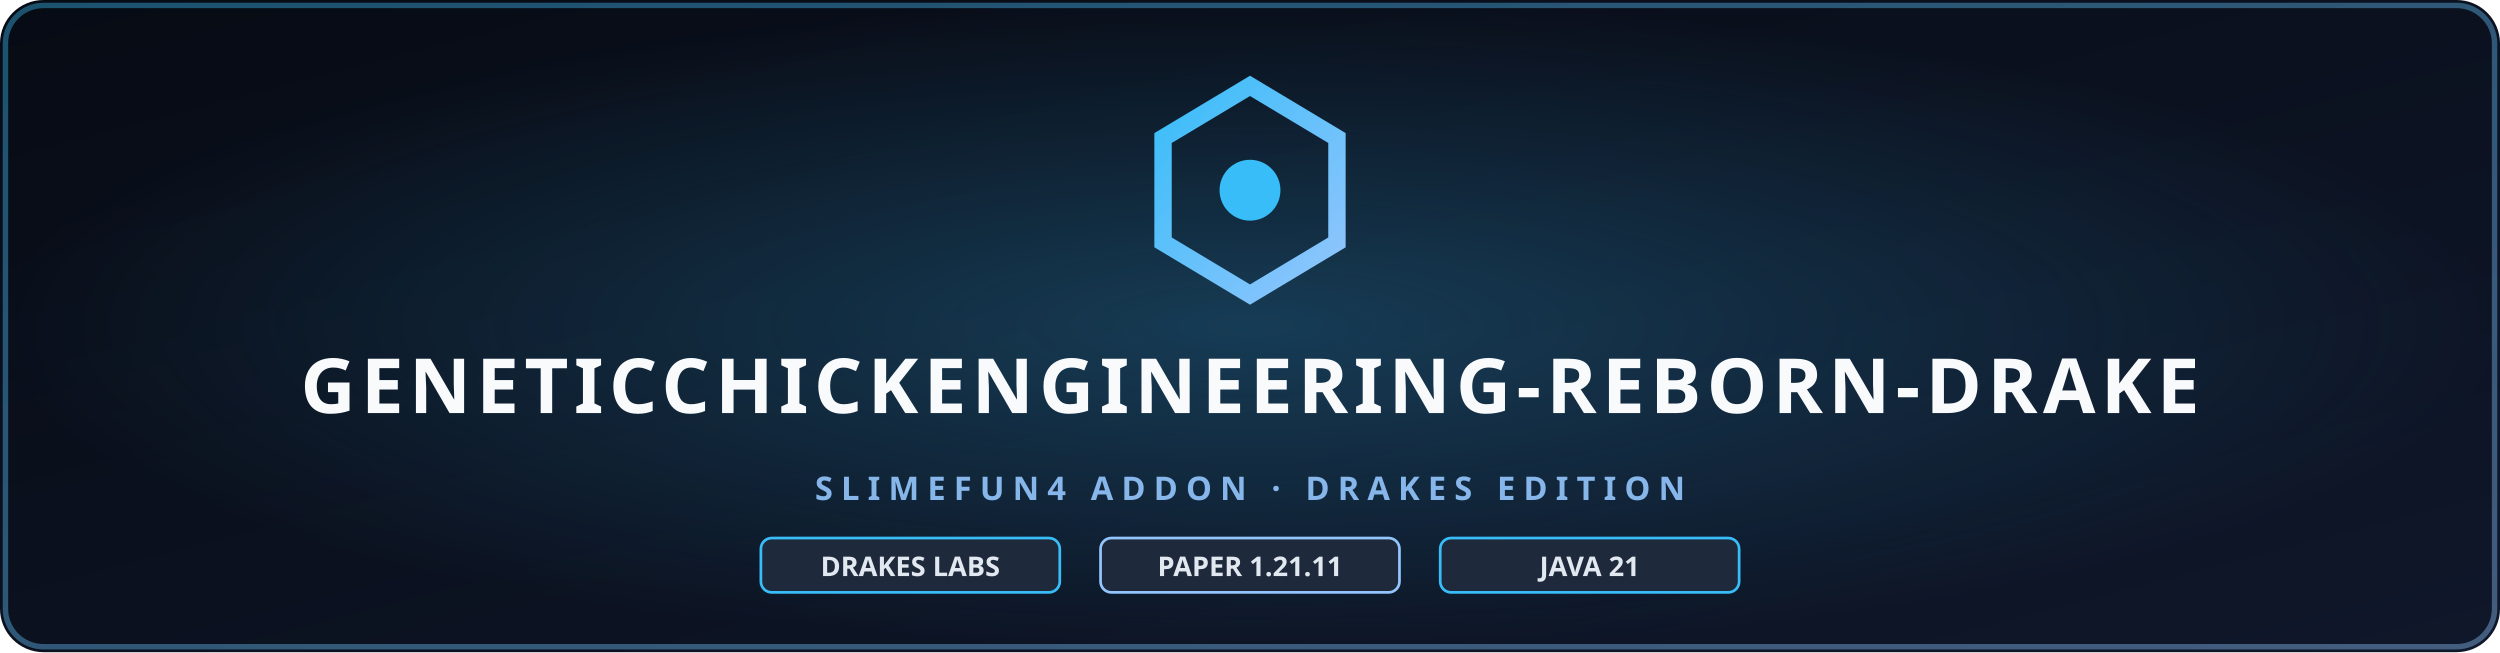
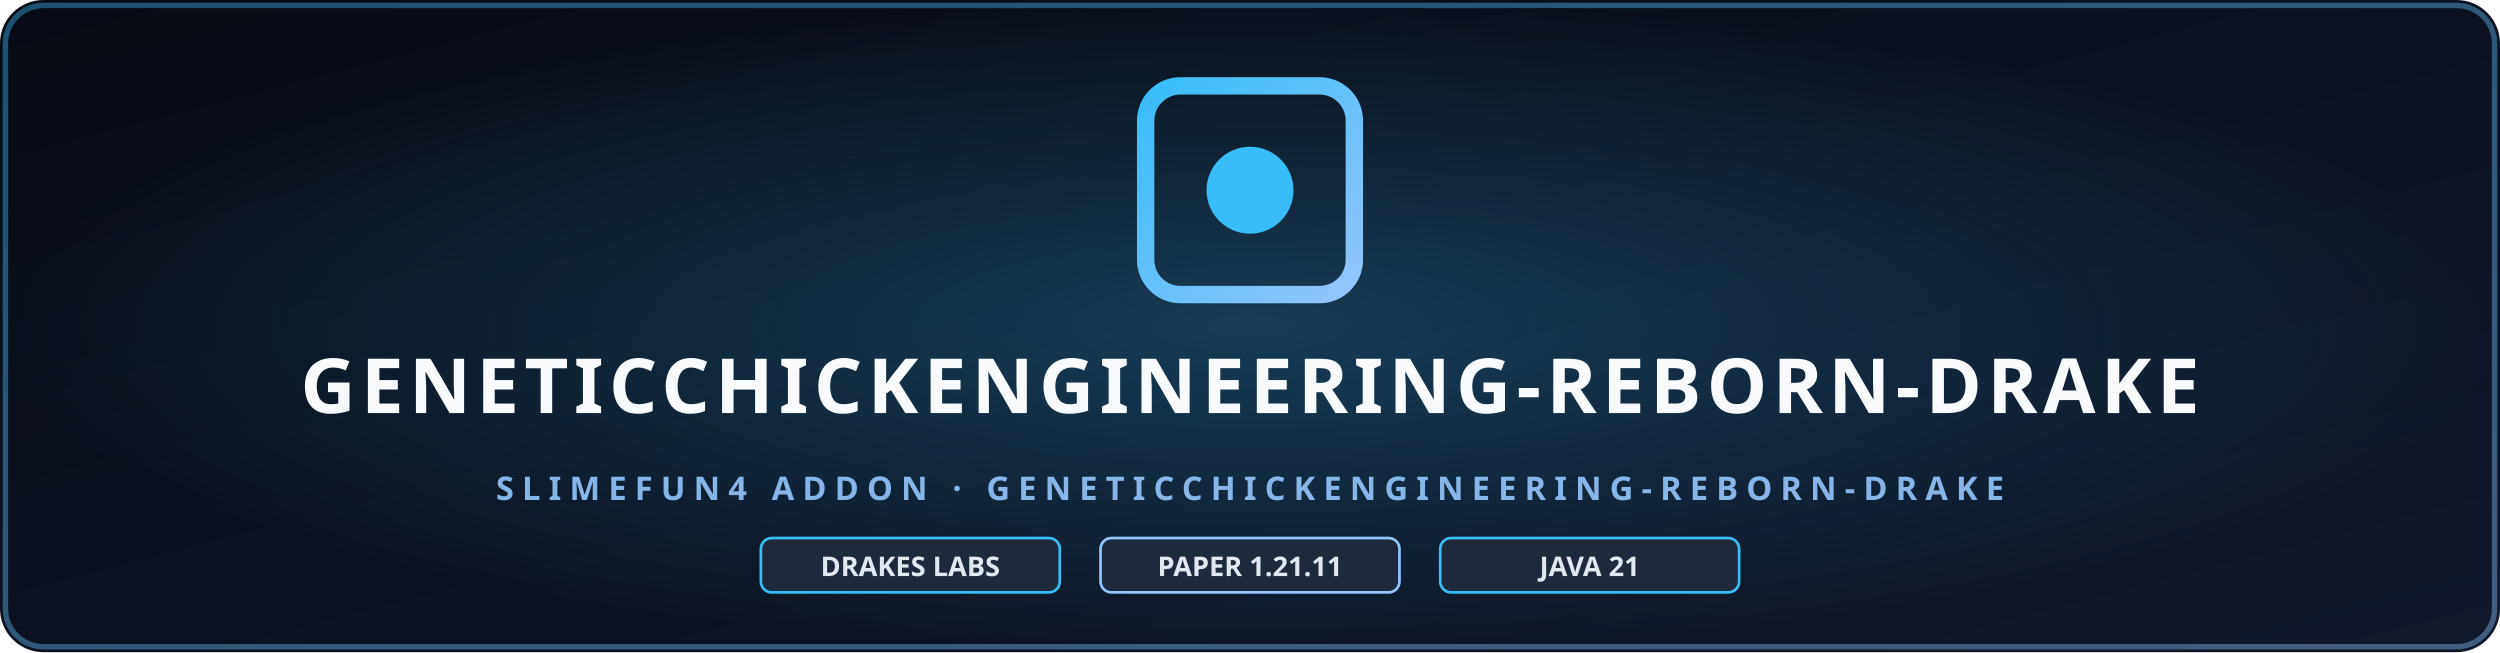
<svg xmlns="http://www.w3.org/2000/svg" viewBox="0 0 920 240" width="920" height="240" role="img" aria-label="GeneticChickengineering-Reborn-drake Banner">
  <defs>
    <linearGradient id="bFondo" x1="0" y1="0" x2="1" y2="1">
      <stop offset="0%" stop-color="#070B14" />
      <stop offset="100%" stop-color="#0F172A" />
    </linearGradient>
    <linearGradient id="acG" x1="0" y1="0" x2="1" y2="1">
      <stop offset="0%" stop-color="#38BDF8" />
      <stop offset="100%" stop-color="#93C5FD" />
    </linearGradient>
    <radialGradient id="bHalo" cx="50%" cy="50%" r="50%">
      <stop offset="0%" stop-color="#38BDF8" stop-opacity="0.25" />
      <stop offset="100%" stop-color="#38BDF8" stop-opacity="0" />
    </radialGradient>
  </defs>
  <rect width="920" height="240" rx="16" fill="url(#bFondo)" />
  <rect width="920" height="240" rx="16" fill="url(#bHalo)" />
  <rect x="2" y="2" width="916" height="236" rx="14" fill="none" stroke="url(#acG)" stroke-width="2" opacity="0.4" />
  <g transform="translate(460,70) scale(1.6)">
-     <polygon points="0,-24 20,-12 20,12 0,24 -20,12 -20,-12" fill="none" stroke="url(#acG)" stroke-width="4" />
-     <circle cx="0" cy="0" r="7" fill="#38BDF8" />
+     <rect x="-24" y="-24" width="48" height="48" rx="8" fill="none" stroke="url(#acG)" stroke-width="4" />
+     <circle cx="0" cy="0" r="10" fill="#38BDF8" />
  </g>
  <text x="460" y="152" text-anchor="middle" font-family="'Segoe UI', system-ui, -apple-system, sans-serif" font-weight="900" font-size="28" fill="#F8FAFC" letter-spacing="2">
    GENETICCHICKENGINEERING-REBORN-DRAKE
  </text>
  <text x="460" y="184" text-anchor="middle" font-family="'Segoe UI', system-ui, -apple-system, sans-serif" font-weight="700" font-size="12" fill="#93C5FD" letter-spacing="3" opacity="0.9">
-     SLIMEFUN4 ADDON · DRAKES EDITION
+     SLIMEFUN4 ADDON · GENETICCHICKENGINEERING-REBORN-DRAKE
  </text>
  <g transform="translate(460, 210)">
    <rect x="-180" y="-12" width="110" height="20" rx="4" fill="#1E293B" stroke="#38BDF8" stroke-width="1" />
    <text x="-125" y="2" text-anchor="middle" font-family="sans-serif" font-size="10" font-weight="700" fill="#E2E8F0">DRAKES LABS</text>
    <rect x="-55" y="-12" width="110" height="20" rx="4" fill="#1E293B" stroke="#93C5FD" stroke-width="1" />
    <text x="0" y="2" text-anchor="middle" font-family="sans-serif" font-size="10" font-weight="700" fill="#E2E8F0">PAPER 1.21.11</text>
    <rect x="70" y="-12" width="110" height="20" rx="4" fill="#1E293B" stroke="#38BDF8" stroke-width="1" />
    <text x="125" y="2" text-anchor="middle" font-family="sans-serif" font-size="10" font-weight="700" fill="#E2E8F0">JAVA 21</text>
  </g>
</svg>
